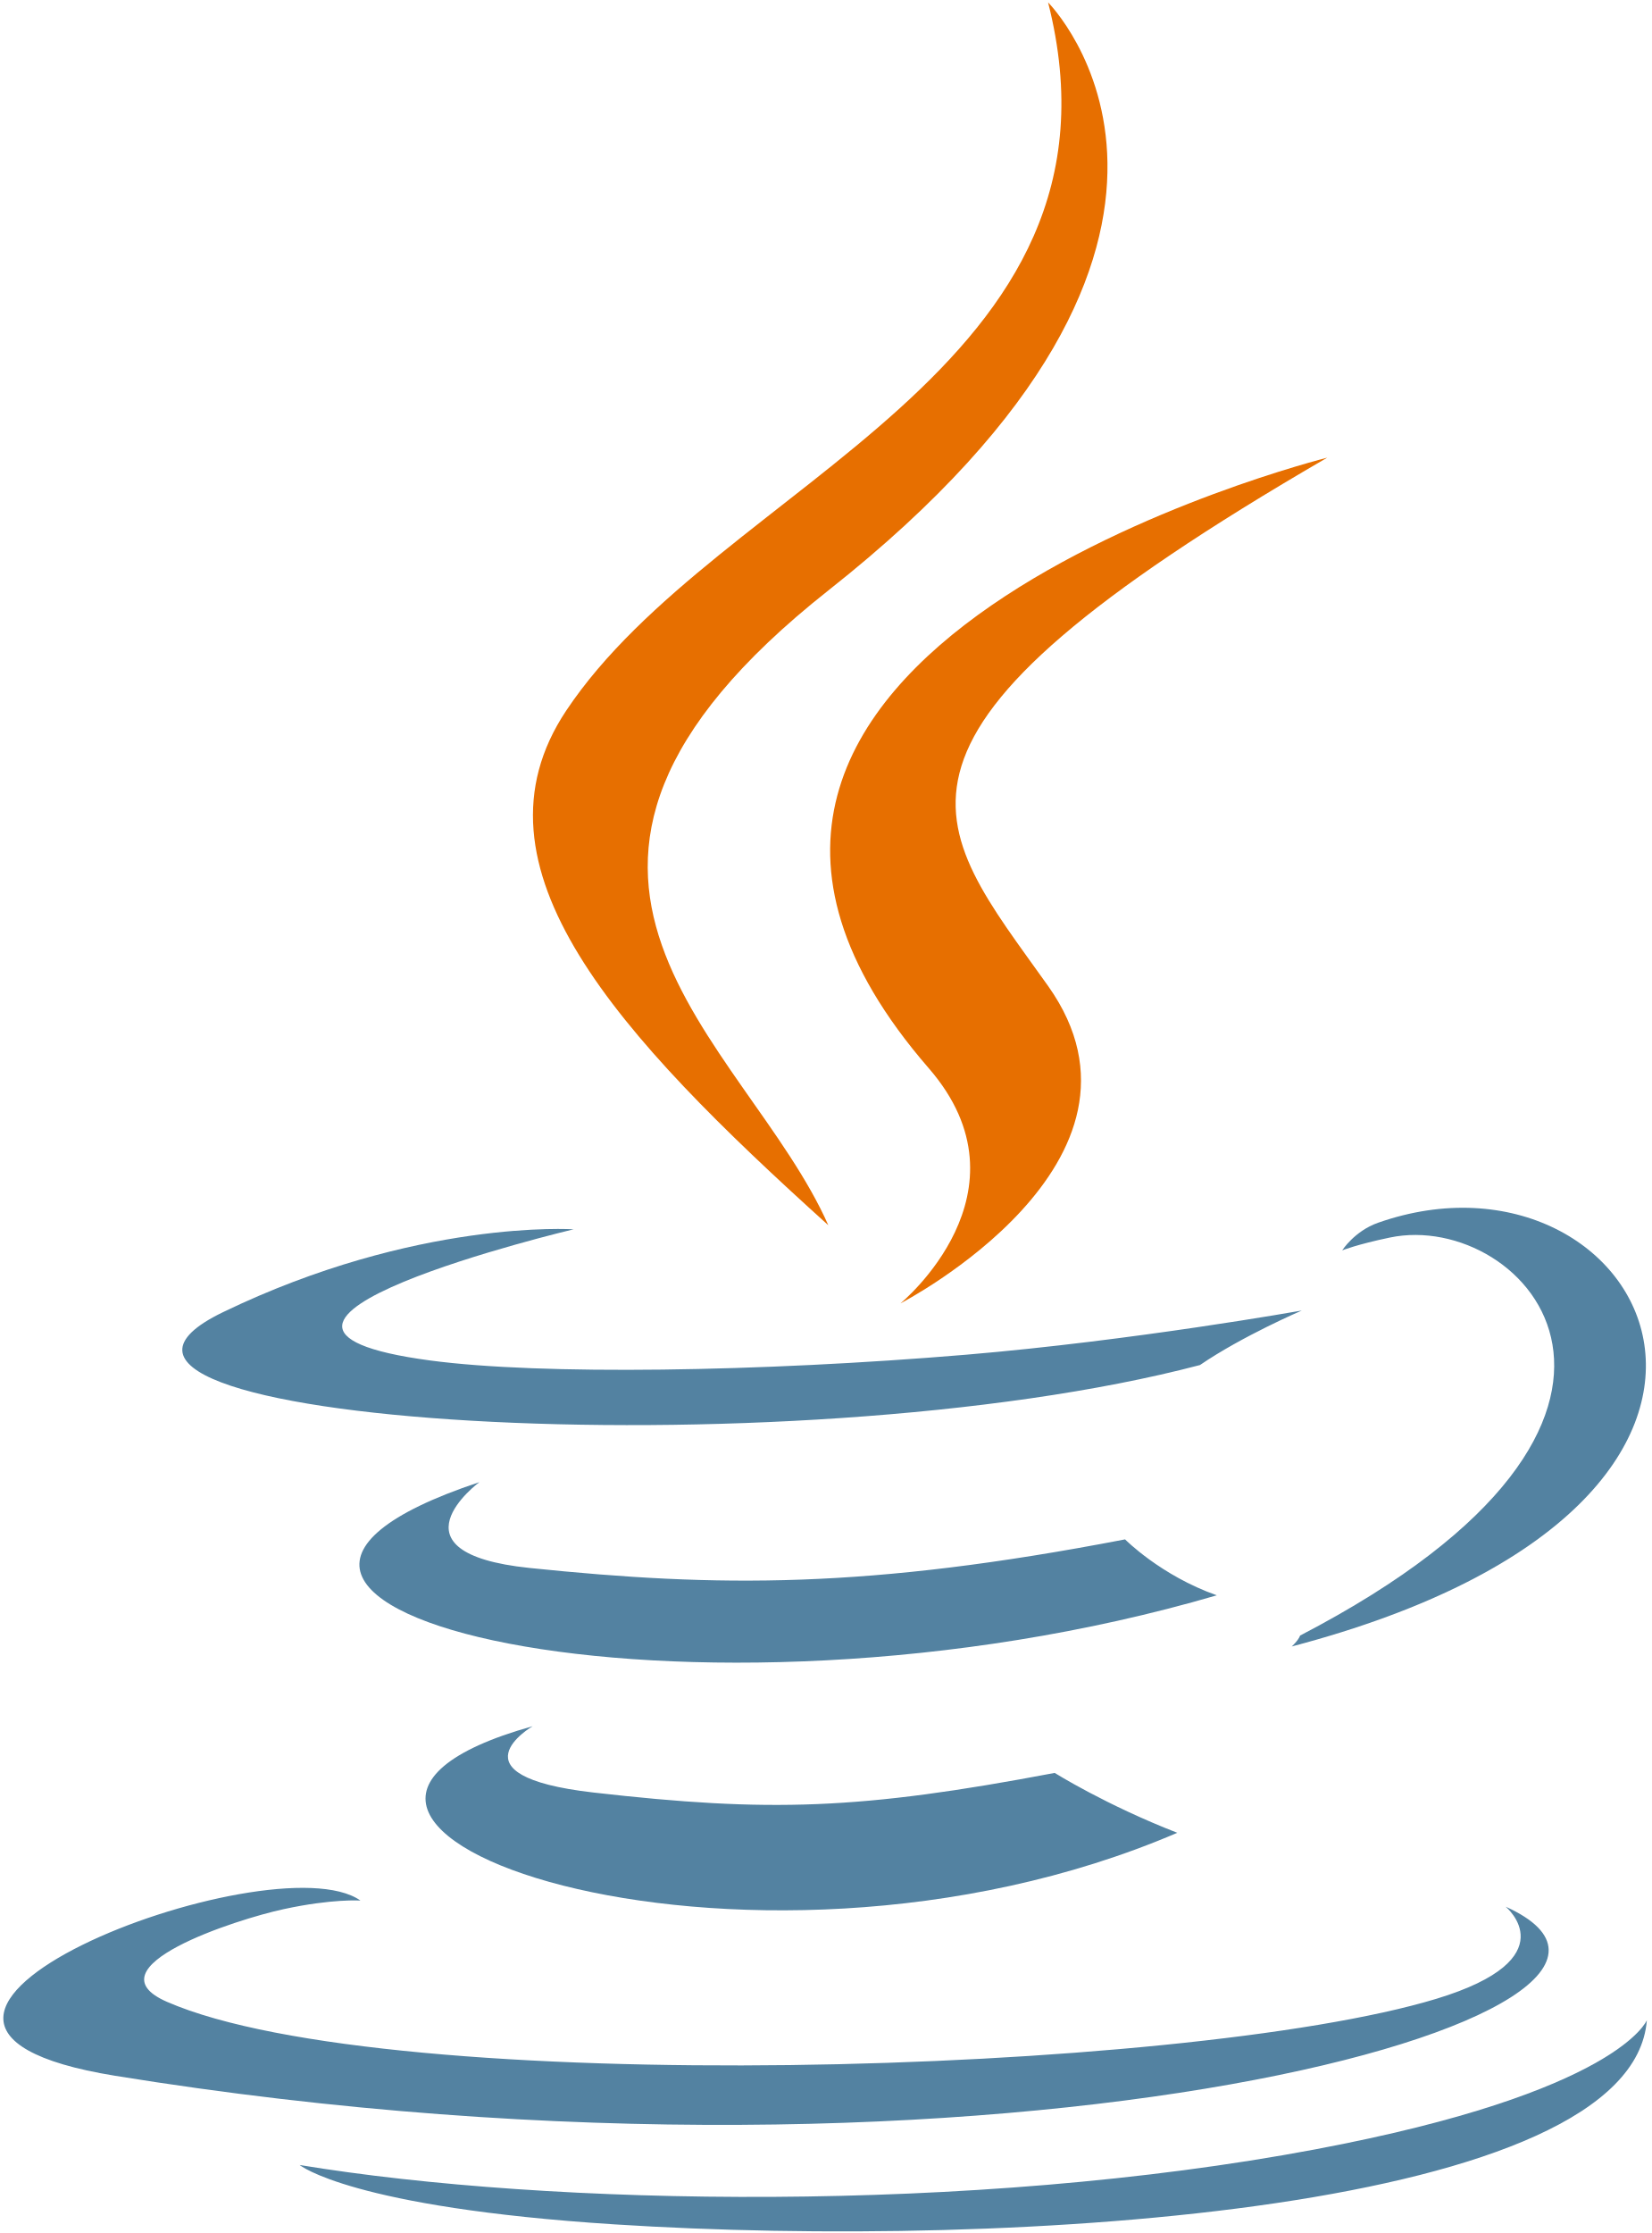
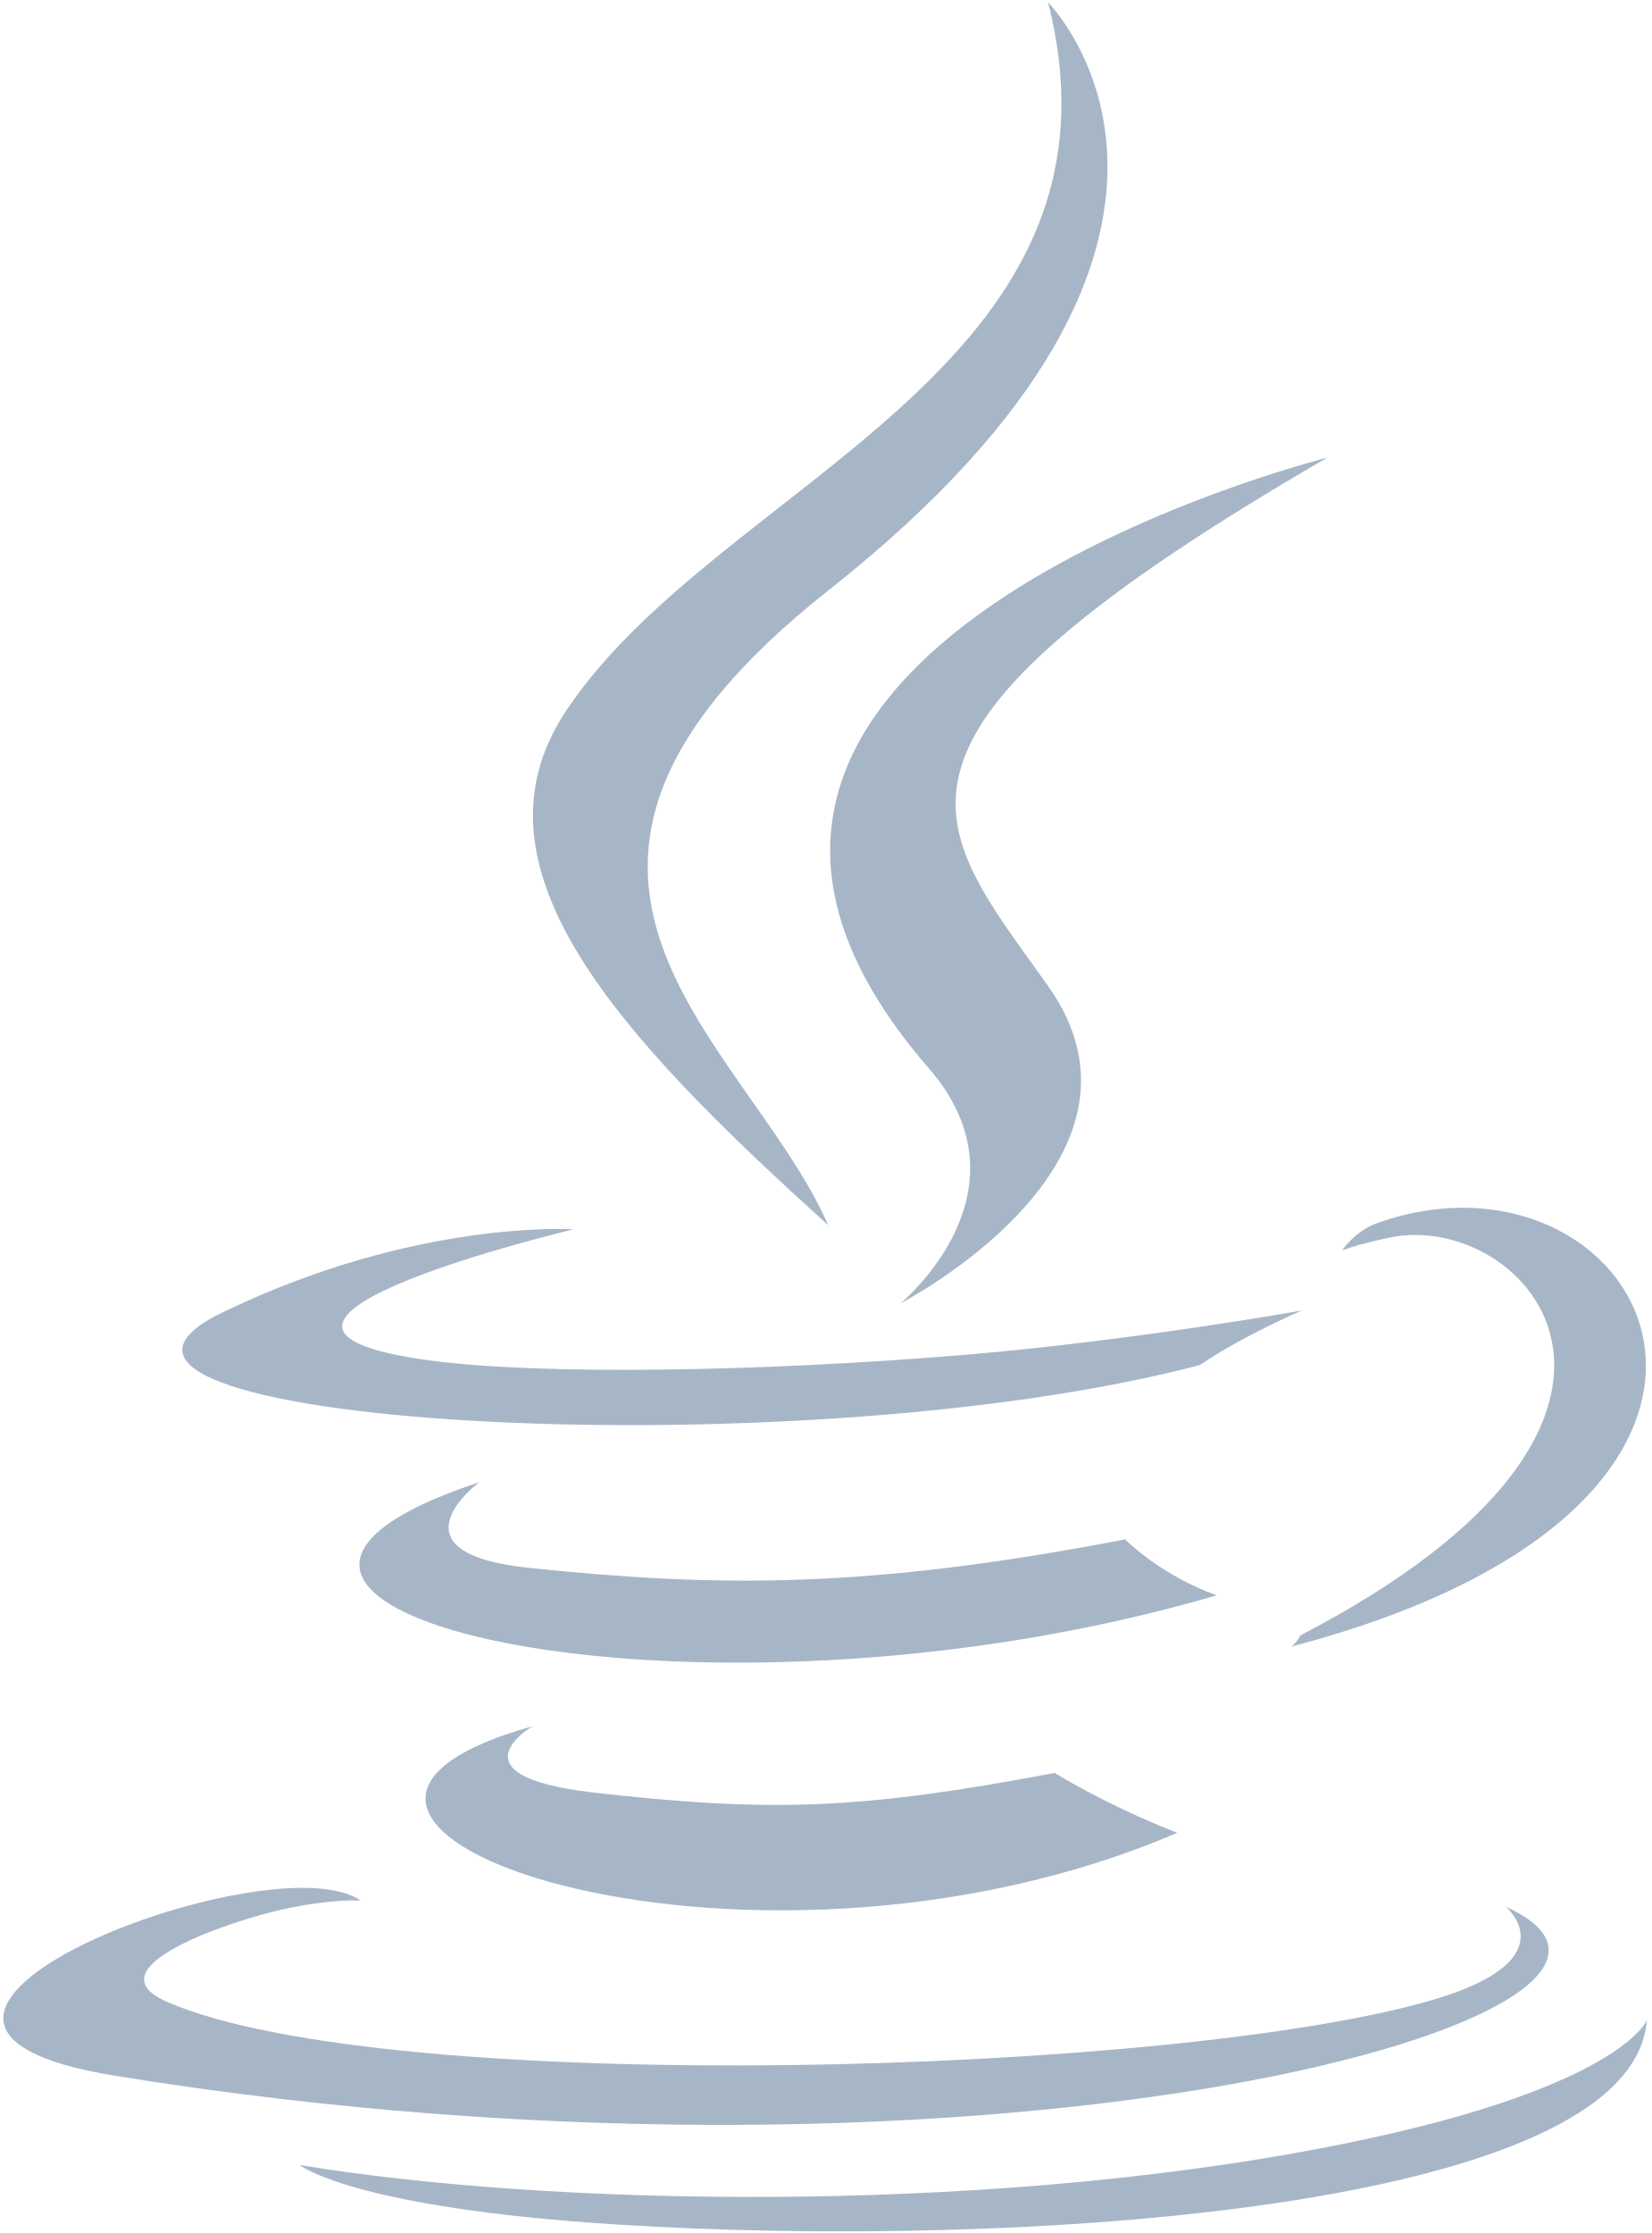
<svg xmlns="http://www.w3.org/2000/svg" width="256px" height="346px" viewBox="0 0 256 346" version="1.1" preserveAspectRatio="xMidYMid">
  <g>
-     <path d="M82.554,267.473 C82.554,267.473 69.356,275.148 91.947,277.745 C119.316,280.867 133.303,280.42 163.464,274.711 C163.464,274.711 171.393,279.683 182.467,283.99 C114.856,312.967 29.448,282.311 82.554,267.473" fill="#5382A1" />
-     <path d="M74.292,229.659 C74.292,229.659 59.489,240.617 82.097,242.955 C111.333,245.971 134.421,246.218 174.373,238.525 C174.373,238.525 179.899,244.127 188.588,247.191 C106.841,271.095 15.79,249.076 74.292,229.659" fill="#5382A1" />
-     <path d="M143.942,165.515 C160.601,184.695 139.565,201.955 139.565,201.955 C139.565,201.955 181.866,180.118 162.439,152.772 C144.295,127.271 130.38,114.6 205.707,70.914 C205.707,70.914 87.469,100.444 143.942,165.515" fill="#E76F00" />
-     <path d="M233.364,295.442 C233.364,295.442 243.131,303.489 222.607,309.715 C183.581,321.538 60.175,325.108 25.893,310.186 C13.57,304.825 36.68,297.385 43.949,295.824 C51.53,294.18 55.863,294.487 55.863,294.487 C42.158,284.832 -32.72,313.444 17.829,321.637 C155.682,343.993 269.121,311.571 233.364,295.442" fill="#5382A1" />
-     <path d="M88.901,190.48 C88.901,190.48 26.129,205.389 66.672,210.803 C83.79,213.095 117.915,212.577 149.702,209.913 C175.68,207.722 201.765,203.063 201.765,203.063 C201.765,203.063 192.605,206.986 185.978,211.511 C122.234,228.276 -0.908,220.477 34.543,203.328 C64.524,188.836 88.901,190.48 88.901,190.48" fill="#5382A1" />
-     <path d="M201.506,253.422 C266.305,219.75 236.345,187.392 215.433,191.751 C210.307,192.818 208.022,193.743 208.022,193.743 C208.022,193.743 209.925,190.762 213.559,189.472 C254.929,174.927 286.746,232.369 200.204,255.119 C200.204,255.12 201.207,254.224 201.506,253.422" fill="#5382A1" />
-     <path d="M162.439,0.371 C162.439,0.371 198.326,36.27 128.402,91.472 C72.331,135.754 115.616,161.002 128.379,189.849 C95.649,160.318 71.63,134.323 87.744,110.128 C111.395,74.613 176.918,57.394 162.439,0.371" fill="#E76F00" />
-     <path d="M95.268,344.665 C157.467,348.647 252.98,342.456 255.242,313.026 C255.242,313.026 250.894,324.183 203.838,333.043 C150.75,343.033 85.274,341.867 46.439,335.464 C46.44,335.463 54.389,342.044 95.268,344.665" fill="#5382A1" />
+     <path d="M82.554,267.473 C82.554,267.473 69.356,275.148 91.947,277.745 C119.316,280.867 133.303,280.42 163.464,274.711 C163.464,274.711 171.393,279.683 182.467,283.99 C114.856,312.967 29.448,282.311 82.554,267.473" fill="#a7b6c7" />
+     <path d="M74.292,229.659 C74.292,229.659 59.489,240.617 82.097,242.955 C111.333,245.971 134.421,246.218 174.373,238.525 C174.373,238.525 179.899,244.127 188.588,247.191 C106.841,271.095 15.79,249.076 74.292,229.659" fill="#a7b6c7" />
+     <path d="M143.942,165.515 C160.601,184.695 139.565,201.955 139.565,201.955 C139.565,201.955 181.866,180.118 162.439,152.772 C144.295,127.271 130.38,114.6 205.707,70.914 C205.707,70.914 87.469,100.444 143.942,165.515" fill="#a7b6c7" />
+     <path d="M233.364,295.442 C233.364,295.442 243.131,303.489 222.607,309.715 C183.581,321.538 60.175,325.108 25.893,310.186 C13.57,304.825 36.68,297.385 43.949,295.824 C51.53,294.18 55.863,294.487 55.863,294.487 C42.158,284.832 -32.72,313.444 17.829,321.637 C155.682,343.993 269.121,311.571 233.364,295.442" fill="#a7b6c7" />
+     <path d="M88.901,190.48 C88.901,190.48 26.129,205.389 66.672,210.803 C83.79,213.095 117.915,212.577 149.702,209.913 C175.68,207.722 201.765,203.063 201.765,203.063 C201.765,203.063 192.605,206.986 185.978,211.511 C122.234,228.276 -0.908,220.477 34.543,203.328 C64.524,188.836 88.901,190.48 88.901,190.48" fill="#a7b6c7" />
+     <path d="M201.506,253.422 C266.305,219.75 236.345,187.392 215.433,191.751 C210.307,192.818 208.022,193.743 208.022,193.743 C208.022,193.743 209.925,190.762 213.559,189.472 C254.929,174.927 286.746,232.369 200.204,255.119 C200.204,255.12 201.207,254.224 201.506,253.422" fill="#a7b6c7" />
+     <path d="M162.439,0.371 C162.439,0.371 198.326,36.27 128.402,91.472 C72.331,135.754 115.616,161.002 128.379,189.849 C95.649,160.318 71.63,134.323 87.744,110.128 C111.395,74.613 176.918,57.394 162.439,0.371" fill="#a7b6c7" />
+     <path d="M95.268,344.665 C157.467,348.647 252.98,342.456 255.242,313.026 C255.242,313.026 250.894,324.183 203.838,333.043 C150.75,343.033 85.274,341.867 46.439,335.464 C46.44,335.463 54.389,342.044 95.268,344.665" fill="#a7b6c7" />
  </g>
</svg>
